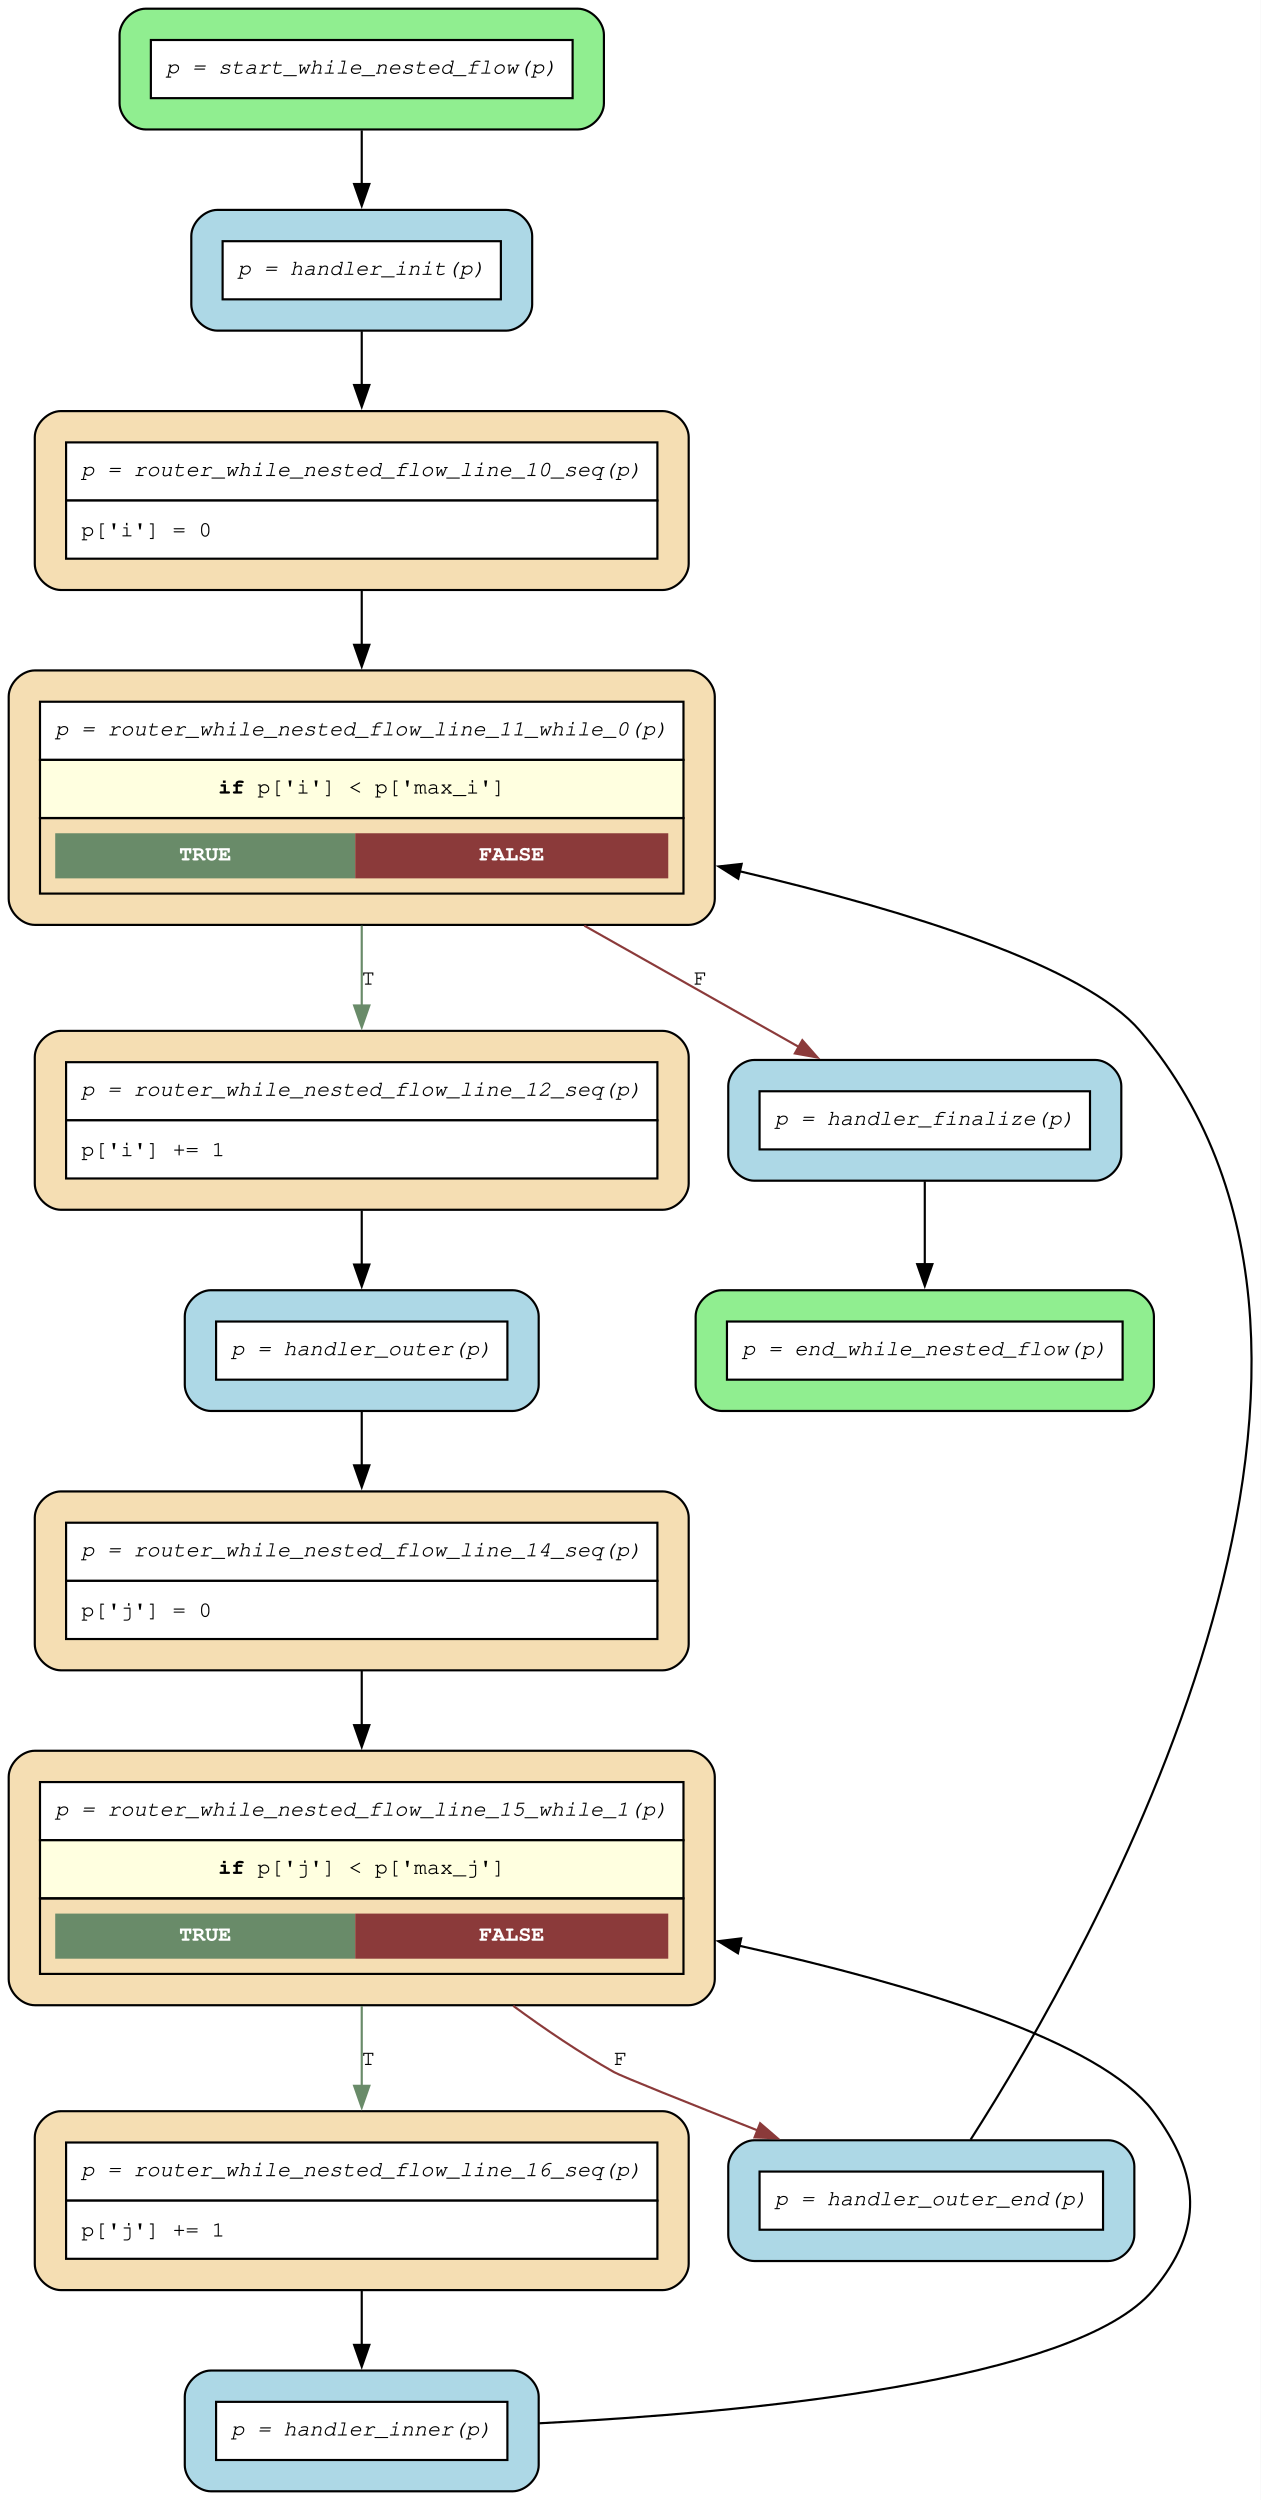
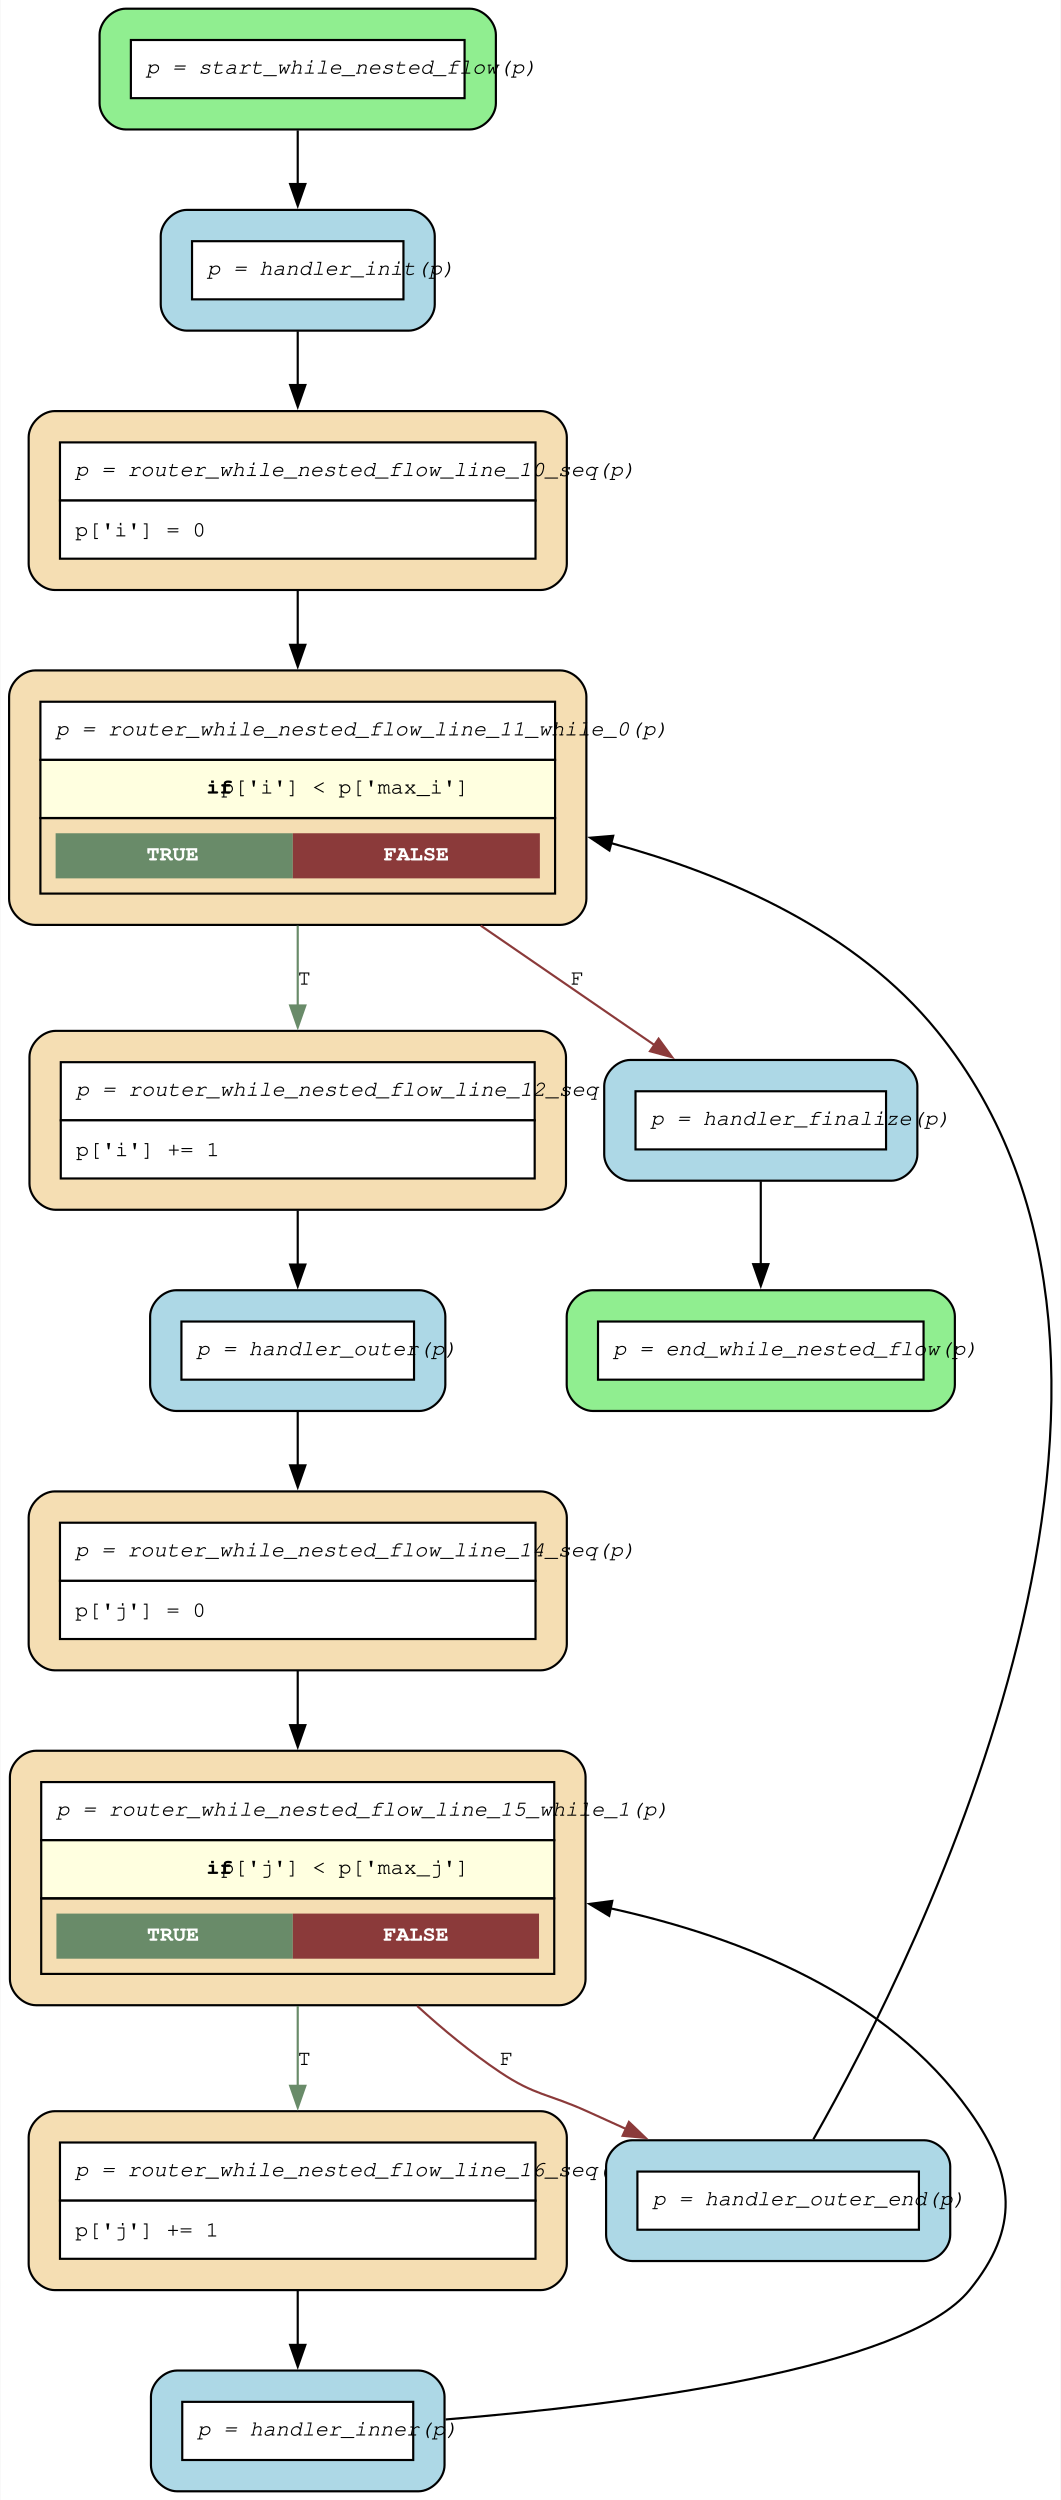
- <svg xmlns="http://www.w3.org/2000/svg" width="580pt" height="1150pt" viewBox="0.00 0.00 580.00 1150.00">
+ <svg xmlns="http://www.w3.org/2000/svg" width="488pt" height="1150pt" viewBox="0.00 0.00 487.63 1150.00">
  <g id="graph0" class="graph" transform="scale(1 1) rotate(0) translate(4 1146)">
-     <polygon fill="white" stroke="none" points="-4,4 -4,-1146 575.91,-1146 575.91,4 -4,4" />
+     <polygon fill="white" stroke="none" points="-4,4 -4,-1146 483.63,-1146 483.63,4 -4,4" />
    <g id="node1" class="node">
-       <path fill="lightgreen" stroke="black" d="M261.8,-1142C261.8,-1142 63,-1142 63,-1142 57,-1142 51,-1136 51,-1130 51,-1130 51,-1098.45 51,-1098.45 51,-1092.45 57,-1086.45 63,-1086.45 63,-1086.45 261.8,-1086.45 261.8,-1086.45 267.8,-1086.45 273.8,-1092.45 273.8,-1098.45 273.8,-1098.45 273.8,-1130 273.8,-1130 273.8,-1136 267.8,-1142 261.8,-1142" />
-       <polygon fill="white" stroke="none" points="65.4,-1100.85 65.4,-1127.6 259.4,-1127.6 259.4,-1100.85 65.4,-1100.85" />
-       <polygon fill="none" stroke="black" points="65.4,-1100.85 65.4,-1127.6 259.4,-1127.6 259.4,-1100.85 65.4,-1100.85" />
-       <text xml:space="preserve" text-anchor="start" x="72.4" y="-1112.1" font-family="Courier,monospace" font-style="italic" font-size="10.00">p = start_while_nested_flow(p)</text>
+       <path fill="lightgreen" stroke="black" d="M211.92,-1142C211.92,-1142 53.62,-1142 53.62,-1142 47.62,-1142 41.62,-1136 41.62,-1130 41.62,-1130 41.62,-1098.45 41.62,-1098.45 41.62,-1092.45 47.62,-1086.45 53.62,-1086.45 53.62,-1086.45 211.92,-1086.45 211.92,-1086.45 217.92,-1086.45 223.92,-1092.45 223.92,-1098.45 223.92,-1098.45 223.92,-1130 223.92,-1130 223.92,-1136 217.92,-1142 211.92,-1142" />
+       <polygon fill="white" stroke="none" points="56.02,-1100.85 56.02,-1127.6 209.52,-1127.6 209.52,-1100.85 56.02,-1100.85" />
+       <polygon fill="none" stroke="black" points="56.02,-1100.85 56.02,-1127.6 209.52,-1127.6 209.52,-1100.85 56.02,-1100.85" />
+       <text text-anchor="start" x="63.02" y="-1112.1" font-family="Courier,monospace" font-style="italic" font-size="10.00">p = start_while_nested_flow(p)</text>
    </g>
    <g id="node10" class="node">
-       <path fill="lightblue" stroke="black" d="M228.8,-1049.45C228.8,-1049.45 96,-1049.45 96,-1049.45 90,-1049.45 84,-1043.45 84,-1037.45 84,-1037.45 84,-1005.9 84,-1005.9 84,-999.9 90,-993.9 96,-993.9 96,-993.9 228.8,-993.9 228.8,-993.9 234.8,-993.9 240.8,-999.9 240.8,-1005.9 240.8,-1005.9 240.8,-1037.45 240.8,-1037.45 240.8,-1043.45 234.8,-1049.45 228.8,-1049.45" />
-       <polygon fill="white" stroke="none" points="98.4,-1008.3 98.4,-1035.05 226.4,-1035.05 226.4,-1008.3 98.4,-1008.3" />
-       <polygon fill="none" stroke="black" points="98.4,-1008.3 98.4,-1035.05 226.4,-1035.05 226.4,-1008.3 98.4,-1008.3" />
-       <text xml:space="preserve" text-anchor="start" x="105.4" y="-1019.55" font-family="Courier,monospace" font-style="italic" font-size="10.00">p = handler_init(p)</text>
+       <path fill="lightblue" stroke="black" d="M183.8,-1049.45C183.8,-1049.45 81.75,-1049.45 81.75,-1049.45 75.75,-1049.45 69.75,-1043.45 69.75,-1037.45 69.75,-1037.45 69.75,-1005.9 69.75,-1005.9 69.75,-999.9 75.75,-993.9 81.75,-993.9 81.75,-993.9 183.8,-993.9 183.8,-993.9 189.8,-993.9 195.8,-999.9 195.8,-1005.9 195.8,-1005.9 195.8,-1037.45 195.8,-1037.45 195.8,-1043.45 189.8,-1049.45 183.8,-1049.45" />
+       <polygon fill="white" stroke="none" points="84.15,-1008.3 84.15,-1035.05 181.4,-1035.05 181.4,-1008.3 84.15,-1008.3" />
+       <polygon fill="none" stroke="black" points="84.15,-1008.3 84.15,-1035.05 181.4,-1035.05 181.4,-1008.3 84.15,-1008.3" />
+       <text text-anchor="start" x="91.15" y="-1019.55" font-family="Courier,monospace" font-style="italic" font-size="10.00">p = handler_init(p)</text>
    </g>
    <g id="edge14" class="edge">
-       <path fill="none" stroke="black" d="M162.4,-1086.06C162.4,-1078.27 162.4,-1069.62 162.4,-1061.28" />
-       <polygon fill="black" stroke="black" points="165.9,-1061.34 162.4,-1051.34 158.9,-1061.34 165.9,-1061.34" />
+       <path fill="none" stroke="black" d="M132.77,-1086.06C132.77,-1078.27 132.77,-1069.62 132.77,-1061.28" />
+       <polygon fill="black" stroke="black" points="136.28,-1061.34 132.78,-1051.34 129.28,-1061.34 136.28,-1061.34" />
    </g>
    <g id="node2" class="node">
-       <path fill="wheat" stroke="black" d="M300.8,-174.85C300.8,-174.85 24,-174.85 24,-174.85 18,-174.85 12,-168.85 12,-162.85 12,-162.85 12,-104.55 12,-104.55 12,-98.55 18,-92.55 24,-92.55 24,-92.55 300.8,-92.55 300.8,-92.55 306.8,-92.55 312.8,-98.55 312.8,-104.55 312.8,-104.55 312.8,-162.85 312.8,-162.85 312.8,-168.85 306.8,-174.85 300.8,-174.85" />
-       <polygon fill="white" stroke="none" points="26.4,-133.7 26.4,-160.45 298.4,-160.45 298.4,-133.7 26.4,-133.7" />
-       <polygon fill="none" stroke="black" points="26.4,-133.7 26.4,-160.45 298.4,-160.45 298.4,-133.7 26.4,-133.7" />
-       <text xml:space="preserve" text-anchor="start" x="33.4" y="-144.95" font-family="Courier,monospace" font-style="italic" font-size="10.00">p = router_while_nested_flow_line_16_seq(p)</text>
-       <polygon fill="white" stroke="none" points="26.4,-106.95 26.4,-133.7 298.4,-133.7 298.4,-106.95 26.4,-106.95" />
-       <polygon fill="none" stroke="black" points="26.4,-106.95 26.4,-133.7 298.4,-133.7 298.4,-106.95 26.4,-106.95" />
-       <text xml:space="preserve" text-anchor="start" x="33.4" y="-117.2" font-family="Courier,monospace" font-size="10.00">p['j'] += 1</text>
+       <path fill="wheat" stroke="black" d="M244.55,-174.85C244.55,-174.85 21,-174.85 21,-174.85 15,-174.85 9,-168.85 9,-162.85 9,-162.85 9,-104.55 9,-104.55 9,-98.55 15,-92.55 21,-92.55 21,-92.55 244.55,-92.55 244.55,-92.55 250.55,-92.55 256.55,-98.55 256.55,-104.55 256.55,-104.55 256.55,-162.85 256.55,-162.85 256.55,-168.85 250.55,-174.85 244.55,-174.85" />
+       <polygon fill="white" stroke="none" points="23.4,-133.7 23.4,-160.45 242.15,-160.45 242.15,-133.7 23.4,-133.7" />
+       <polygon fill="none" stroke="black" points="23.4,-133.7 23.4,-160.45 242.15,-160.45 242.15,-133.7 23.4,-133.7" />
+       <text text-anchor="start" x="30.4" y="-144.95" font-family="Courier,monospace" font-style="italic" font-size="10.00">p = router_while_nested_flow_line_16_seq(p)</text>
+       <polygon fill="white" stroke="none" points="23.4,-106.95 23.4,-133.7 242.15,-133.7 242.15,-106.95 23.4,-106.95" />
+       <polygon fill="none" stroke="black" points="23.4,-106.95 23.4,-133.7 242.15,-133.7 242.15,-106.95 23.4,-106.95" />
+       <text text-anchor="start" x="30.4" y="-117.2" font-family="Courier,monospace" font-size="10.00">p['j'] += 1</text>
    </g>
    <g id="node11" class="node">
-       <path fill="lightblue" stroke="black" d="M231.8,-55.55C231.8,-55.55 93,-55.55 93,-55.55 87,-55.55 81,-49.55 81,-43.55 81,-43.55 81,-12 81,-12 81,-6 87,0 93,0 93,0 231.8,0 231.8,0 237.8,0 243.8,-6 243.8,-12 243.8,-12 243.8,-43.55 243.8,-43.55 243.8,-49.55 237.8,-55.55 231.8,-55.55" />
-       <polygon fill="white" stroke="none" points="95.4,-14.4 95.4,-41.15 229.4,-41.15 229.4,-14.4 95.4,-14.4" />
-       <polygon fill="none" stroke="black" points="95.4,-14.4 95.4,-41.15 229.4,-41.15 229.4,-14.4 95.4,-14.4" />
-       <text xml:space="preserve" text-anchor="start" x="102.4" y="-25.65" font-family="Courier,monospace" font-style="italic" font-size="10.00">p = handler_inner(p)</text>
+       <path fill="lightblue" stroke="black" d="M188.3,-55.55C188.3,-55.55 77.25,-55.55 77.25,-55.55 71.25,-55.55 65.25,-49.55 65.25,-43.55 65.25,-43.55 65.25,-12 65.25,-12 65.25,-6 71.25,0 77.25,0 77.25,0 188.3,0 188.3,0 194.3,0 200.3,-6 200.3,-12 200.3,-12 200.3,-43.55 200.3,-43.55 200.3,-49.55 194.3,-55.55 188.3,-55.55" />
+       <polygon fill="white" stroke="none" points="79.65,-14.4 79.65,-41.15 185.9,-41.15 185.9,-14.4 79.65,-14.4" />
+       <polygon fill="none" stroke="black" points="79.65,-14.4 79.65,-41.15 185.9,-41.15 185.9,-14.4 79.65,-14.4" />
+       <text text-anchor="start" x="86.65" y="-25.65" font-family="Courier,monospace" font-style="italic" font-size="10.00">p = handler_inner(p)</text>
    </g>
    <g id="edge13" class="edge">
-       <path fill="none" stroke="black" d="M162.4,-92.22C162.4,-84.03 162.4,-75.43 162.4,-67.31" />
-       <polygon fill="black" stroke="black" points="165.9,-67.35 162.4,-57.35 158.9,-67.35 165.9,-67.35" />
+       <path fill="none" stroke="black" d="M132.77,-92.22C132.77,-84.03 132.77,-75.43 132.77,-67.31" />
+       <polygon fill="black" stroke="black" points="136.28,-67.35 132.78,-57.35 129.28,-67.35 136.28,-67.35" />
    </g>
    <g id="node3" class="node">
-       <path fill="wheat" stroke="black" d="M312.8,-340.65C312.8,-340.65 12,-340.65 12,-340.65 6,-340.65 0,-334.65 0,-328.65 0,-328.65 0,-235.6 0,-235.6 0,-229.6 6,-223.6 12,-223.6 12,-223.6 312.8,-223.6 312.8,-223.6 318.8,-223.6 324.8,-229.6 324.8,-235.6 324.8,-235.6 324.8,-328.65 324.8,-328.65 324.8,-334.65 318.8,-340.65 312.8,-340.65" />
-       <polygon fill="white" stroke="none" points="14.4,-299.5 14.4,-326.25 310.4,-326.25 310.4,-299.5 14.4,-299.5" />
-       <polygon fill="none" stroke="black" points="14.4,-299.5 14.4,-326.25 310.4,-326.25 310.4,-299.5 14.4,-299.5" />
-       <text xml:space="preserve" text-anchor="start" x="21.4" y="-310.75" font-family="Courier,monospace" font-style="italic" font-size="10.00">p = router_while_nested_flow_line_15_while_1(p)</text>
-       <polygon fill="lightyellow" stroke="none" points="14.4,-272.75 14.4,-299.5 310.4,-299.5 310.4,-272.75 14.4,-272.75" />
-       <polygon fill="none" stroke="black" points="14.4,-272.75 14.4,-299.5 310.4,-299.5 310.4,-272.75 14.4,-272.75" />
-       <text xml:space="preserve" text-anchor="start" x="96.4" y="-284" font-family="Courier,monospace" font-weight="bold" font-size="10.00">if</text>
-       <text xml:space="preserve" text-anchor="start" x="108.4" y="-284" font-family="Courier,monospace" font-size="10.00"> p['j'] &lt; p['max_j']</text>
-       <polygon fill="none" stroke="black" points="14.4,-238 14.4,-272.75 310.4,-272.75 310.4,-238 14.4,-238" />
-       <polygon fill="#698b69" stroke="none" points="21.4,-245 21.4,-265.75 159.4,-265.75 159.4,-245 21.4,-245" />
-       <text xml:space="preserve" text-anchor="start" x="78.4" y="-253.25" font-family="Courier,monospace" font-weight="bold" font-size="10.00" fill="white">TRUE</text>
-       <polygon fill="#8b3a3a" stroke="none" points="159.4,-245 159.4,-265.75 303.4,-265.75 303.4,-245 159.4,-245" />
-       <text xml:space="preserve" text-anchor="start" x="216.4" y="-253.25" font-family="Courier,monospace" font-weight="bold" font-size="10.00" fill="white">FALSE</text>
+       <path fill="wheat" stroke="black" d="M253.17,-340.65C253.17,-340.65 12.38,-340.65 12.38,-340.65 6.38,-340.65 0.37,-334.65 0.37,-328.65 0.37,-328.65 0.37,-235.6 0.37,-235.6 0.37,-229.6 6.37,-223.6 12.37,-223.6 12.37,-223.6 253.17,-223.6 253.17,-223.6 259.17,-223.6 265.17,-229.6 265.17,-235.6 265.17,-235.6 265.17,-328.65 265.17,-328.65 265.17,-334.65 259.17,-340.65 253.17,-340.65" />
+       <polygon fill="white" stroke="none" points="14.77,-299.5 14.77,-326.25 250.77,-326.25 250.77,-299.5 14.77,-299.5" />
+       <polygon fill="none" stroke="black" points="14.77,-299.5 14.77,-326.25 250.77,-326.25 250.77,-299.5 14.77,-299.5" />
+       <text text-anchor="start" x="21.77" y="-310.75" font-family="Courier,monospace" font-style="italic" font-size="10.00">p = router_while_nested_flow_line_15_while_1(p)</text>
+       <polygon fill="lightyellow" stroke="none" points="14.77,-272.75 14.77,-299.5 250.77,-299.5 250.77,-272.75 14.77,-272.75" />
+       <polygon fill="none" stroke="black" points="14.77,-272.75 14.77,-299.5 250.77,-299.5 250.77,-272.75 14.77,-272.75" />
+       <text text-anchor="start" x="90.77" y="-284" font-family="Courier,monospace" font-weight="bold" font-size="10.00">if</text>
+       <text text-anchor="start" x="97.52" y="-284" font-family="Courier,monospace" font-size="10.00"> p['j'] &lt; p['max_j']</text>
+       <polygon fill="none" stroke="black" points="14.77,-238 14.77,-272.75 250.77,-272.75 250.77,-238 14.77,-238" />
+       <polygon fill="#698b69" stroke="none" points="21.77,-245 21.77,-265.75 130.52,-265.75 130.52,-245 21.77,-245" />
+       <text text-anchor="start" x="63.4" y="-253.25" font-family="Courier,monospace" font-weight="bold" font-size="10.00" fill="white">TRUE</text>
+       <polygon fill="#8b3a3a" stroke="none" points="130.52,-245 130.52,-265.75 243.77,-265.75 243.77,-245 130.52,-245" />
+       <text text-anchor="start" x="172.15" y="-253.25" font-family="Courier,monospace" font-weight="bold" font-size="10.00" fill="white">FALSE</text>
    </g>
    <g id="edge12" class="edge">
-       <path fill="none" stroke="#698b69" d="M162.4,-223.25C162.4,-211.02 162.4,-198.18 162.4,-186.2" />
-       <polygon fill="#698b69" stroke="#698b69" points="165.9,-186.53 162.4,-176.53 158.9,-186.53 165.9,-186.53" />
-       <text xml:space="preserve" text-anchor="middle" x="165.4" y="-196.1" font-family="Courier,monospace" font-size="10.00">T</text>
+       <path fill="none" stroke="#698b69" d="M132.77,-223.25C132.77,-211.02 132.77,-198.18 132.77,-186.2" />
+       <polygon fill="#698b69" stroke="#698b69" points="136.28,-186.53 132.78,-176.53 129.28,-186.53 136.28,-186.53" />
+       <text text-anchor="middle" x="135.77" y="-196.1" font-family="Courier,monospace" font-size="10.00">T</text>
    </g>
    <g id="node13" class="node">
-       <path fill="lightblue" stroke="black" d="M505.8,-161.48C505.8,-161.48 343,-161.48 343,-161.48 337,-161.48 331,-155.48 331,-149.48 331,-149.48 331,-117.93 331,-117.93 331,-111.93 337,-105.93 343,-105.93 343,-105.93 505.8,-105.93 505.8,-105.93 511.8,-105.93 517.8,-111.93 517.8,-117.93 517.8,-117.93 517.8,-149.48 517.8,-149.48 517.8,-155.48 511.8,-161.48 505.8,-161.48" />
-       <polygon fill="white" stroke="none" points="345.4,-120.33 345.4,-147.08 503.4,-147.08 503.4,-120.33 345.4,-120.33" />
-       <polygon fill="none" stroke="black" points="345.4,-120.33 345.4,-147.08 503.4,-147.08 503.4,-120.33 345.4,-120.33" />
-       <text xml:space="preserve" text-anchor="start" x="352.4" y="-131.58" font-family="Courier,monospace" font-style="italic" font-size="10.00">p = handler_outer_end(p)</text>
+       <path fill="lightblue" stroke="black" d="M420.92,-161.48C420.92,-161.48 286.62,-161.48 286.62,-161.48 280.62,-161.48 274.62,-155.48 274.62,-149.48 274.62,-149.48 274.62,-117.93 274.62,-117.93 274.62,-111.93 280.62,-105.93 286.62,-105.93 286.62,-105.93 420.92,-105.93 420.92,-105.93 426.92,-105.93 432.92,-111.93 432.92,-117.93 432.92,-117.93 432.92,-149.48 432.92,-149.48 432.92,-155.48 426.92,-161.48 420.92,-161.48" />
+       <polygon fill="white" stroke="none" points="289.02,-120.33 289.02,-147.08 418.52,-147.08 418.52,-120.33 289.02,-120.33" />
+       <polygon fill="none" stroke="black" points="289.02,-120.33 289.02,-147.08 418.52,-147.08 418.52,-120.33 289.02,-120.33" />
+       <text text-anchor="start" x="296.02" y="-131.58" font-family="Courier,monospace" font-style="italic" font-size="10.00">p = handler_outer_end(p)</text>
    </g>
    <g id="edge11" class="edge">
-       <path fill="none" stroke="#8b3a3a" d="M232.08,-223.31C246.87,-212.43 262.76,-201.7 278.4,-192.85 281.86,-190.9 312.35,-178.7 344.59,-165.97" />
-       <polygon fill="#8b3a3a" stroke="#8b3a3a" points="345.66,-169.31 353.67,-162.39 343.09,-162.8 345.66,-169.31" />
-       <text xml:space="preserve" text-anchor="middle" x="281.4" y="-196.1" font-family="Courier,monospace" font-size="10.00">F</text>
+       <path fill="none" stroke="#8b3a3a" d="M187.72,-223.25C199.65,-212.37 212.65,-201.66 225.77,-192.85 241.96,-181.99 248.02,-182.9 265.77,-174.85 271.65,-172.19 277.75,-169.42 283.87,-166.63" />
+       <polygon fill="#8b3a3a" stroke="#8b3a3a" points="285.12,-169.91 292.77,-162.58 282.22,-163.54 285.12,-169.91" />
+       <text text-anchor="middle" x="228.77" y="-196.1" font-family="Courier,monospace" font-size="10.00">F</text>
    </g>
    <g id="node4" class="node">
-       <path fill="wheat" stroke="black" d="M300.8,-459.95C300.8,-459.95 24,-459.95 24,-459.95 18,-459.95 12,-453.95 12,-447.95 12,-447.95 12,-389.65 12,-389.65 12,-383.65 18,-377.65 24,-377.65 24,-377.65 300.8,-377.65 300.8,-377.65 306.8,-377.65 312.8,-383.65 312.8,-389.65 312.8,-389.65 312.8,-447.95 312.8,-447.95 312.8,-453.95 306.8,-459.95 300.8,-459.95" />
-       <polygon fill="white" stroke="none" points="26.4,-418.8 26.4,-445.55 298.4,-445.55 298.4,-418.8 26.4,-418.8" />
-       <polygon fill="none" stroke="black" points="26.4,-418.8 26.4,-445.55 298.4,-445.55 298.4,-418.8 26.4,-418.8" />
-       <text xml:space="preserve" text-anchor="start" x="33.4" y="-430.05" font-family="Courier,monospace" font-style="italic" font-size="10.00">p = router_while_nested_flow_line_14_seq(p)</text>
-       <polygon fill="white" stroke="none" points="26.4,-392.05 26.4,-418.8 298.4,-418.8 298.4,-392.05 26.4,-392.05" />
-       <polygon fill="none" stroke="black" points="26.4,-392.05 26.4,-418.8 298.4,-418.8 298.4,-392.05 26.4,-392.05" />
-       <text xml:space="preserve" text-anchor="start" x="33.4" y="-402.3" font-family="Courier,monospace" font-size="10.00">p['j'] = 0</text>
+       <path fill="wheat" stroke="black" d="M244.55,-459.95C244.55,-459.95 21,-459.95 21,-459.95 15,-459.95 9,-453.95 9,-447.95 9,-447.95 9,-389.65 9,-389.65 9,-383.65 15,-377.65 21,-377.65 21,-377.65 244.55,-377.65 244.55,-377.65 250.55,-377.65 256.55,-383.65 256.55,-389.65 256.55,-389.65 256.55,-447.95 256.55,-447.95 256.55,-453.95 250.55,-459.95 244.55,-459.95" />
+       <polygon fill="white" stroke="none" points="23.4,-418.8 23.4,-445.55 242.15,-445.55 242.15,-418.8 23.4,-418.8" />
+       <polygon fill="none" stroke="black" points="23.4,-418.8 23.4,-445.55 242.15,-445.55 242.15,-418.8 23.4,-418.8" />
+       <text text-anchor="start" x="30.4" y="-430.05" font-family="Courier,monospace" font-style="italic" font-size="10.00">p = router_while_nested_flow_line_14_seq(p)</text>
+       <polygon fill="white" stroke="none" points="23.4,-392.05 23.4,-418.8 242.15,-418.8 242.15,-392.05 23.4,-392.05" />
+       <polygon fill="none" stroke="black" points="23.4,-392.05 23.4,-418.8 242.15,-418.8 242.15,-392.05 23.4,-392.05" />
+       <text text-anchor="start" x="30.4" y="-402.3" font-family="Courier,monospace" font-size="10.00">p['j'] = 0</text>
    </g>
    <g id="edge10" class="edge">
-       <path fill="none" stroke="black" d="M162.4,-377.39C162.4,-369.42 162.4,-360.84 162.4,-352.23" />
-       <polygon fill="black" stroke="black" points="165.9,-352.44 162.4,-342.44 158.9,-352.44 165.9,-352.44" />
+       <path fill="none" stroke="black" d="M132.77,-377.39C132.77,-369.42 132.77,-360.84 132.77,-352.23" />
+       <polygon fill="black" stroke="black" points="136.28,-352.44 132.78,-342.44 129.28,-352.44 136.28,-352.44" />
    </g>
    <g id="node5" class="node">
-       <path fill="wheat" stroke="black" d="M300.8,-671.8C300.8,-671.8 24,-671.8 24,-671.8 18,-671.8 12,-665.8 12,-659.8 12,-659.8 12,-601.5 12,-601.5 12,-595.5 18,-589.5 24,-589.5 24,-589.5 300.8,-589.5 300.8,-589.5 306.8,-589.5 312.8,-595.5 312.8,-601.5 312.8,-601.5 312.8,-659.8 312.8,-659.8 312.8,-665.8 306.8,-671.8 300.8,-671.8" />
-       <polygon fill="white" stroke="none" points="26.4,-630.65 26.4,-657.4 298.4,-657.4 298.4,-630.65 26.4,-630.65" />
-       <polygon fill="none" stroke="black" points="26.4,-630.65 26.4,-657.4 298.4,-657.4 298.4,-630.65 26.4,-630.65" />
-       <text xml:space="preserve" text-anchor="start" x="33.4" y="-641.9" font-family="Courier,monospace" font-style="italic" font-size="10.00">p = router_while_nested_flow_line_12_seq(p)</text>
-       <polygon fill="white" stroke="none" points="26.4,-603.9 26.4,-630.65 298.4,-630.65 298.4,-603.9 26.4,-603.9" />
-       <polygon fill="none" stroke="black" points="26.4,-603.9 26.4,-630.65 298.4,-630.65 298.4,-603.9 26.4,-603.9" />
-       <text xml:space="preserve" text-anchor="start" x="33.4" y="-614.15" font-family="Courier,monospace" font-size="10.00">p['i'] += 1</text>
+       <path fill="wheat" stroke="black" d="M244.17,-671.8C244.17,-671.8 21.38,-671.8 21.38,-671.8 15.38,-671.8 9.37,-665.8 9.37,-659.8 9.37,-659.8 9.37,-601.5 9.37,-601.5 9.37,-595.5 15.37,-589.5 21.37,-589.5 21.37,-589.5 244.17,-589.5 244.17,-589.5 250.17,-589.5 256.17,-595.5 256.17,-601.5 256.17,-601.5 256.17,-659.8 256.17,-659.8 256.17,-665.8 250.17,-671.8 244.17,-671.8" />
+       <polygon fill="white" stroke="none" points="23.77,-630.65 23.77,-657.4 241.77,-657.4 241.77,-630.65 23.77,-630.65" />
+       <polygon fill="none" stroke="black" points="23.77,-630.65 23.77,-657.4 241.77,-657.4 241.77,-630.65 23.77,-630.65" />
+       <text text-anchor="start" x="30.77" y="-641.9" font-family="Courier,monospace" font-style="italic" font-size="10.00">p = router_while_nested_flow_line_12_seq(p)</text>
+       <polygon fill="white" stroke="none" points="23.77,-603.9 23.77,-630.65 241.77,-630.65 241.77,-603.9 23.77,-603.9" />
+       <polygon fill="none" stroke="black" points="23.77,-603.9 23.77,-630.65 241.77,-630.65 241.77,-603.9 23.77,-603.9" />
+       <text text-anchor="start" x="30.77" y="-614.15" font-family="Courier,monospace" font-size="10.00">p['i'] += 1</text>
    </g>
    <g id="node12" class="node">
-       <path fill="lightblue" stroke="black" d="M231.8,-552.5C231.8,-552.5 93,-552.5 93,-552.5 87,-552.5 81,-546.5 81,-540.5 81,-540.5 81,-508.95 81,-508.95 81,-502.95 87,-496.95 93,-496.95 93,-496.95 231.8,-496.95 231.8,-496.95 237.8,-496.95 243.8,-502.95 243.8,-508.95 243.8,-508.95 243.8,-540.5 243.8,-540.5 243.8,-546.5 237.8,-552.5 231.8,-552.5" />
-       <polygon fill="white" stroke="none" points="95.4,-511.35 95.4,-538.1 229.4,-538.1 229.4,-511.35 95.4,-511.35" />
-       <polygon fill="none" stroke="black" points="95.4,-511.35 95.4,-538.1 229.4,-538.1 229.4,-511.35 95.4,-511.35" />
-       <text xml:space="preserve" text-anchor="start" x="102.4" y="-522.6" font-family="Courier,monospace" font-style="italic" font-size="10.00">p = handler_outer(p)</text>
+       <path fill="lightblue" stroke="black" d="M188.67,-552.5C188.67,-552.5 76.87,-552.5 76.87,-552.5 70.87,-552.5 64.87,-546.5 64.87,-540.5 64.87,-540.5 64.87,-508.95 64.87,-508.95 64.87,-502.95 70.87,-496.95 76.87,-496.95 76.87,-496.95 188.67,-496.95 188.67,-496.95 194.67,-496.95 200.67,-502.95 200.67,-508.95 200.67,-508.95 200.67,-540.5 200.67,-540.5 200.67,-546.5 194.67,-552.5 188.67,-552.5" />
+       <polygon fill="white" stroke="none" points="79.27,-511.35 79.27,-538.1 186.27,-538.1 186.27,-511.35 79.27,-511.35" />
+       <polygon fill="none" stroke="black" points="79.27,-511.35 79.27,-538.1 186.27,-538.1 186.27,-511.35 79.27,-511.35" />
+       <text text-anchor="start" x="86.27" y="-522.6" font-family="Courier,monospace" font-style="italic" font-size="10.00">p = handler_outer(p)</text>
    </g>
    <g id="edge9" class="edge">
-       <path fill="none" stroke="black" d="M162.4,-589.17C162.4,-580.98 162.4,-572.38 162.4,-564.26" />
-       <polygon fill="black" stroke="black" points="165.9,-564.3 162.4,-554.3 158.9,-564.3 165.9,-564.3" />
+       <path fill="none" stroke="black" d="M132.77,-589.17C132.77,-580.98 132.77,-572.38 132.77,-564.26" />
+       <polygon fill="black" stroke="black" points="136.28,-564.3 132.78,-554.3 129.28,-564.3 136.28,-564.3" />
    </g>
    <g id="node6" class="node">
-       <path fill="wheat" stroke="black" d="M312.8,-837.6C312.8,-837.6 12,-837.6 12,-837.6 6,-837.6 0,-831.6 0,-825.6 0,-825.6 0,-732.55 0,-732.55 0,-726.55 6,-720.55 12,-720.55 12,-720.55 312.8,-720.55 312.8,-720.55 318.8,-720.55 324.8,-726.55 324.8,-732.55 324.8,-732.55 324.8,-825.6 324.8,-825.6 324.8,-831.6 318.8,-837.6 312.8,-837.6" />
-       <polygon fill="white" stroke="none" points="14.4,-796.45 14.4,-823.2 310.4,-823.2 310.4,-796.45 14.4,-796.45" />
-       <polygon fill="none" stroke="black" points="14.4,-796.45 14.4,-823.2 310.4,-823.2 310.4,-796.45 14.4,-796.45" />
-       <text xml:space="preserve" text-anchor="start" x="21.4" y="-807.7" font-family="Courier,monospace" font-style="italic" font-size="10.00">p = router_while_nested_flow_line_11_while_0(p)</text>
-       <polygon fill="lightyellow" stroke="none" points="14.4,-769.7 14.4,-796.45 310.4,-796.45 310.4,-769.7 14.4,-769.7" />
-       <polygon fill="none" stroke="black" points="14.4,-769.7 14.4,-796.45 310.4,-796.45 310.4,-769.7 14.4,-769.7" />
-       <text xml:space="preserve" text-anchor="start" x="96.4" y="-780.95" font-family="Courier,monospace" font-weight="bold" font-size="10.00">if</text>
-       <text xml:space="preserve" text-anchor="start" x="108.4" y="-780.95" font-family="Courier,monospace" font-size="10.00"> p['i'] &lt; p['max_i']</text>
-       <polygon fill="none" stroke="black" points="14.4,-734.95 14.4,-769.7 310.4,-769.7 310.4,-734.95 14.4,-734.95" />
-       <polygon fill="#698b69" stroke="none" points="21.4,-741.95 21.4,-762.7 159.4,-762.7 159.4,-741.95 21.4,-741.95" />
-       <text xml:space="preserve" text-anchor="start" x="78.4" y="-750.2" font-family="Courier,monospace" font-weight="bold" font-size="10.00" fill="white">TRUE</text>
-       <polygon fill="#8b3a3a" stroke="none" points="159.4,-741.95 159.4,-762.7 303.4,-762.7 303.4,-741.95 159.4,-741.95" />
-       <text xml:space="preserve" text-anchor="start" x="216.4" y="-750.2" font-family="Courier,monospace" font-weight="bold" font-size="10.00" fill="white">FALSE</text>
+       <path fill="wheat" stroke="black" d="M253.55,-837.6C253.55,-837.6 12,-837.6 12,-837.6 6,-837.6 0,-831.6 0,-825.6 0,-825.6 0,-732.55 0,-732.55 0,-726.55 6,-720.55 12,-720.55 12,-720.55 253.55,-720.55 253.55,-720.55 259.55,-720.55 265.55,-726.55 265.55,-732.55 265.55,-732.55 265.55,-825.6 265.55,-825.6 265.55,-831.6 259.55,-837.6 253.55,-837.6" />
+       <polygon fill="white" stroke="none" points="14.4,-796.45 14.4,-823.2 251.15,-823.2 251.15,-796.45 14.4,-796.45" />
+       <polygon fill="none" stroke="black" points="14.4,-796.45 14.4,-823.2 251.15,-823.2 251.15,-796.45 14.4,-796.45" />
+       <text text-anchor="start" x="21.4" y="-807.7" font-family="Courier,monospace" font-style="italic" font-size="10.00">p = router_while_nested_flow_line_11_while_0(p)</text>
+       <polygon fill="lightyellow" stroke="none" points="14.4,-769.7 14.4,-796.45 251.15,-796.45 251.15,-769.7 14.4,-769.7" />
+       <polygon fill="none" stroke="black" points="14.4,-769.7 14.4,-796.45 251.15,-796.45 251.15,-769.7 14.4,-769.7" />
+       <text text-anchor="start" x="90.77" y="-780.95" font-family="Courier,monospace" font-weight="bold" font-size="10.00">if</text>
+       <text text-anchor="start" x="97.52" y="-780.95" font-family="Courier,monospace" font-size="10.00"> p['i'] &lt; p['max_i']</text>
+       <polygon fill="none" stroke="black" points="14.4,-734.95 14.4,-769.7 251.15,-769.7 251.15,-734.95 14.4,-734.95" />
+       <polygon fill="#698b69" stroke="none" points="21.4,-741.95 21.4,-762.7 130.52,-762.7 130.52,-741.95 21.4,-741.95" />
+       <text text-anchor="start" x="63.21" y="-750.2" font-family="Courier,monospace" font-weight="bold" font-size="10.00" fill="white">TRUE</text>
+       <polygon fill="#8b3a3a" stroke="none" points="130.52,-741.95 130.52,-762.7 244.15,-762.7 244.15,-741.95 130.52,-741.95" />
+       <text text-anchor="start" x="172.34" y="-750.2" font-family="Courier,monospace" font-weight="bold" font-size="10.00" fill="white">FALSE</text>
    </g>
    <g id="edge8" class="edge">
-       <path fill="none" stroke="#698b69" d="M162.4,-720.2C162.4,-707.97 162.4,-695.13 162.4,-683.15" />
-       <polygon fill="#698b69" stroke="#698b69" points="165.9,-683.48 162.4,-673.48 158.9,-683.48 165.9,-683.48" />
-       <text xml:space="preserve" text-anchor="middle" x="165.4" y="-693.05" font-family="Courier,monospace" font-size="10.00">T</text>
+       <path fill="none" stroke="#698b69" d="M132.77,-720.2C132.77,-707.97 132.77,-695.13 132.77,-683.15" />
+       <polygon fill="#698b69" stroke="#698b69" points="136.28,-683.48 132.78,-673.48 129.28,-683.48 136.28,-683.48" />
+       <text text-anchor="middle" x="135.77" y="-693.05" font-family="Courier,monospace" font-size="10.00">T</text>
    </g>
    <g id="node9" class="node">
-       <path fill="lightblue" stroke="black" d="M499.8,-658.42C499.8,-658.42 343,-658.42 343,-658.42 337,-658.42 331,-652.42 331,-646.42 331,-646.42 331,-614.87 331,-614.87 331,-608.87 337,-602.87 343,-602.87 343,-602.87 499.8,-602.87 499.8,-602.87 505.8,-602.87 511.8,-608.87 511.8,-614.87 511.8,-614.87 511.8,-646.42 511.8,-646.42 511.8,-652.42 505.8,-658.42 499.8,-658.42" />
-       <polygon fill="white" stroke="none" points="345.4,-617.27 345.4,-644.02 497.4,-644.02 497.4,-617.27 345.4,-617.27" />
-       <polygon fill="none" stroke="black" points="345.4,-617.27 345.4,-644.02 497.4,-644.02 497.4,-617.27 345.4,-617.27" />
-       <text xml:space="preserve" text-anchor="start" x="352.4" y="-628.52" font-family="Courier,monospace" font-style="italic" font-size="10.00">p = handler_finalize(p)</text>
+       <path fill="lightblue" stroke="black" d="M405.8,-658.42C405.8,-658.42 285.75,-658.42 285.75,-658.42 279.75,-658.42 273.75,-652.42 273.75,-646.42 273.75,-646.42 273.75,-614.87 273.75,-614.87 273.75,-608.87 279.75,-602.87 285.75,-602.87 285.75,-602.87 405.8,-602.87 405.8,-602.87 411.8,-602.87 417.8,-608.87 417.8,-614.87 417.8,-614.87 417.8,-646.42 417.8,-646.42 417.8,-652.42 411.8,-658.42 405.8,-658.42" />
+       <polygon fill="white" stroke="none" points="288.15,-617.27 288.15,-644.02 403.4,-644.02 403.4,-617.27 288.15,-617.27" />
+       <polygon fill="none" stroke="black" points="288.15,-617.27 288.15,-644.02 403.4,-644.02 403.4,-617.27 288.15,-617.27" />
+       <text text-anchor="start" x="295.15" y="-628.52" font-family="Courier,monospace" font-style="italic" font-size="10.00">p = handler_finalize(p)</text>
    </g>
    <g id="edge7" class="edge">
-       <path fill="none" stroke="#8b3a3a" d="M264.76,-720.2C298.28,-701.25 334.34,-680.87 363.4,-664.44" />
-       <polygon fill="#8b3a3a" stroke="#8b3a3a" points="365.07,-667.52 372.05,-659.55 361.63,-661.42 365.07,-667.52" />
-       <text xml:space="preserve" text-anchor="middle" x="318.1" y="-693.05" font-family="Courier,monospace" font-size="10.00">F</text>
+       <path fill="none" stroke="#8b3a3a" d="M216.96,-720.2C244.04,-701.59 273.14,-681.58 296.82,-665.3" />
+       <polygon fill="#8b3a3a" stroke="#8b3a3a" points="298.77,-668.21 305.03,-659.66 294.81,-662.44 298.77,-668.21" />
+       <text text-anchor="middle" x="261.35" y="-693.05" font-family="Courier,monospace" font-size="10.00">F</text>
    </g>
    <g id="node7" class="node">
-       <path fill="wheat" stroke="black" d="M300.8,-956.9C300.8,-956.9 24,-956.9 24,-956.9 18,-956.9 12,-950.9 12,-944.9 12,-944.9 12,-886.6 12,-886.6 12,-880.6 18,-874.6 24,-874.6 24,-874.6 300.8,-874.6 300.8,-874.6 306.8,-874.6 312.8,-880.6 312.8,-886.6 312.8,-886.6 312.8,-944.9 312.8,-944.9 312.8,-950.9 306.8,-956.9 300.8,-956.9" />
-       <polygon fill="white" stroke="none" points="26.4,-915.75 26.4,-942.5 298.4,-942.5 298.4,-915.75 26.4,-915.75" />
-       <polygon fill="none" stroke="black" points="26.4,-915.75 26.4,-942.5 298.4,-942.5 298.4,-915.75 26.4,-915.75" />
-       <text xml:space="preserve" text-anchor="start" x="33.4" y="-927" font-family="Courier,monospace" font-style="italic" font-size="10.00">p = router_while_nested_flow_line_10_seq(p)</text>
-       <polygon fill="white" stroke="none" points="26.4,-889 26.4,-915.75 298.4,-915.75 298.4,-889 26.4,-889" />
-       <polygon fill="none" stroke="black" points="26.4,-889 26.4,-915.75 298.4,-915.75 298.4,-889 26.4,-889" />
-       <text xml:space="preserve" text-anchor="start" x="33.4" y="-899.25" font-family="Courier,monospace" font-size="10.00">p['i'] = 0</text>
+       <path fill="wheat" stroke="black" d="M244.55,-956.9C244.55,-956.9 21,-956.9 21,-956.9 15,-956.9 9,-950.9 9,-944.9 9,-944.9 9,-886.6 9,-886.6 9,-880.6 15,-874.6 21,-874.6 21,-874.6 244.55,-874.6 244.55,-874.6 250.55,-874.6 256.55,-880.6 256.55,-886.6 256.55,-886.6 256.55,-944.9 256.55,-944.9 256.55,-950.9 250.55,-956.9 244.55,-956.9" />
+       <polygon fill="white" stroke="none" points="23.4,-915.75 23.4,-942.5 242.15,-942.5 242.15,-915.75 23.4,-915.75" />
+       <polygon fill="none" stroke="black" points="23.4,-915.75 23.4,-942.5 242.15,-942.5 242.15,-915.75 23.4,-915.75" />
+       <text text-anchor="start" x="30.4" y="-927" font-family="Courier,monospace" font-style="italic" font-size="10.00">p = router_while_nested_flow_line_10_seq(p)</text>
+       <polygon fill="white" stroke="none" points="23.4,-889 23.4,-915.75 242.15,-915.75 242.15,-889 23.4,-889" />
+       <polygon fill="none" stroke="black" points="23.4,-889 23.4,-915.75 242.15,-915.75 242.15,-889 23.4,-889" />
+       <text text-anchor="start" x="30.4" y="-899.25" font-family="Courier,monospace" font-size="10.00">p['i'] = 0</text>
    </g>
    <g id="edge6" class="edge">
-       <path fill="none" stroke="black" d="M162.4,-874.34C162.4,-866.37 162.4,-857.79 162.4,-849.18" />
-       <polygon fill="black" stroke="black" points="165.9,-849.39 162.4,-839.39 158.9,-849.39 165.9,-849.39" />
+       <path fill="none" stroke="black" d="M132.77,-874.34C132.77,-866.37 132.77,-857.79 132.77,-849.18" />
+       <polygon fill="black" stroke="black" points="136.28,-849.39 132.78,-839.39 129.28,-849.39 136.28,-849.39" />
    </g>
    <g id="node8" class="node">
-       <path fill="lightgreen" stroke="black" d="M514.8,-552.5C514.8,-552.5 328,-552.5 328,-552.5 322,-552.5 316,-546.5 316,-540.5 316,-540.5 316,-508.95 316,-508.95 316,-502.95 322,-496.95 328,-496.95 328,-496.95 514.8,-496.95 514.8,-496.95 520.8,-496.95 526.8,-502.95 526.8,-508.95 526.8,-508.95 526.8,-540.5 526.8,-540.5 526.8,-546.5 520.8,-552.5 514.8,-552.5" />
-       <polygon fill="white" stroke="none" points="330.4,-511.35 330.4,-538.1 512.4,-538.1 512.4,-511.35 330.4,-511.35" />
-       <polygon fill="none" stroke="black" points="330.4,-511.35 330.4,-538.1 512.4,-538.1 512.4,-511.35 330.4,-511.35" />
-       <text xml:space="preserve" text-anchor="start" x="337.4" y="-522.6" font-family="Courier,monospace" font-style="italic" font-size="10.00">p = end_while_nested_flow(p)</text>
+       <path fill="lightgreen" stroke="black" d="M423.05,-552.5C423.05,-552.5 268.5,-552.5 268.5,-552.5 262.5,-552.5 256.5,-546.5 256.5,-540.5 256.5,-540.5 256.5,-508.95 256.5,-508.95 256.5,-502.95 262.5,-496.95 268.5,-496.95 268.5,-496.95 423.05,-496.95 423.05,-496.95 429.05,-496.95 435.05,-502.95 435.05,-508.95 435.05,-508.95 435.05,-540.5 435.05,-540.5 435.05,-546.5 429.05,-552.5 423.05,-552.5" />
+       <polygon fill="white" stroke="none" points="270.9,-511.35 270.9,-538.1 420.65,-538.1 420.65,-511.35 270.9,-511.35" />
+       <polygon fill="none" stroke="black" points="270.9,-511.35 270.9,-538.1 420.65,-538.1 420.65,-511.35 270.9,-511.35" />
+       <text text-anchor="start" x="277.9" y="-522.6" font-family="Courier,monospace" font-style="italic" font-size="10.00">p = end_while_nested_flow(p)</text>
    </g>
    <g id="edge1" class="edge">
-       <path fill="none" stroke="black" d="M421.4,-602.62C421.4,-590.92 421.4,-577.02 421.4,-564.27" />
-       <polygon fill="black" stroke="black" points="424.9,-564.5 421.4,-554.5 417.9,-564.5 424.9,-564.5" />
+       <path fill="none" stroke="black" d="M345.77,-602.62C345.77,-590.92 345.77,-577.02 345.77,-564.27" />
+       <polygon fill="black" stroke="black" points="349.28,-564.5 345.78,-554.5 342.28,-564.5 349.28,-564.5" />
    </g>
    <g id="edge2" class="edge">
-       <path fill="none" stroke="black" d="M162.4,-993.64C162.4,-985.95 162.4,-977.3 162.4,-968.65" />
-       <polygon fill="black" stroke="black" points="165.9,-968.88 162.4,-958.88 158.9,-968.88 165.9,-968.88" />
+       <path fill="none" stroke="black" d="M132.77,-993.64C132.77,-985.95 132.77,-977.3 132.77,-968.65" />
+       <polygon fill="black" stroke="black" points="136.28,-968.88 132.78,-958.88 129.28,-968.88 136.28,-968.88" />
    </g>
    <g id="edge3" class="edge">
-       <path fill="none" stroke="black" d="M244.05,-31.29C340.12,-36.16 491.07,-50.49 526.4,-92.55 549.93,-120.56 548.34,-145.58 526.4,-174.85 502.16,-207.17 417.49,-232.93 335.91,-250.99" />
-       <polygon fill="black" stroke="black" points="335.45,-247.51 326.43,-253.05 336.94,-254.35 335.45,-247.51" />
+       <path fill="none" stroke="black" d="M200.78,-33.04C282.39,-39.75 411.98,-55.97 441.77,-92.55 464.88,-120.91 463.02,-145.08 441.77,-174.85 403.93,-227.89 337.84,-254.73 276.48,-268.2" />
+       <polygon fill="black" stroke="black" points="276.04,-264.71 266.96,-270.18 277.47,-271.57 276.04,-264.71" />
    </g>
    <g id="edge4" class="edge">
-       <path fill="none" stroke="black" d="M162.4,-496.69C162.4,-489 162.4,-480.35 162.4,-471.7" />
-       <polygon fill="black" stroke="black" points="165.9,-471.93 162.4,-461.93 158.9,-471.93 165.9,-471.93" />
+       <path fill="none" stroke="black" d="M132.77,-496.69C132.77,-489 132.77,-480.35 132.77,-471.7" />
+       <polygon fill="black" stroke="black" points="136.28,-471.93 132.78,-461.93 129.28,-471.93 136.28,-471.93" />
    </g>
    <g id="edge5" class="edge">
-       <path fill="none" stroke="black" d="M442.47,-161.75C497.44,-247.66 651.09,-517.78 520.4,-671.8 495.16,-701.54 414.54,-726.81 336.19,-745.23" />
-       <polygon fill="black" stroke="black" points="335.58,-741.78 326.63,-747.44 337.16,-748.6 335.58,-741.78" />
+       <path fill="none" stroke="black" d="M369.97,-161.91C418.72,-247.74 553.24,-516.29 426.77,-671.8 389.78,-717.3 331.64,-743.32 276.8,-758.2" />
+       <polygon fill="black" stroke="black" points="276.14,-754.76 267.34,-760.65 277.9,-761.53 276.14,-754.76" />
    </g>
  </g>
</svg>
